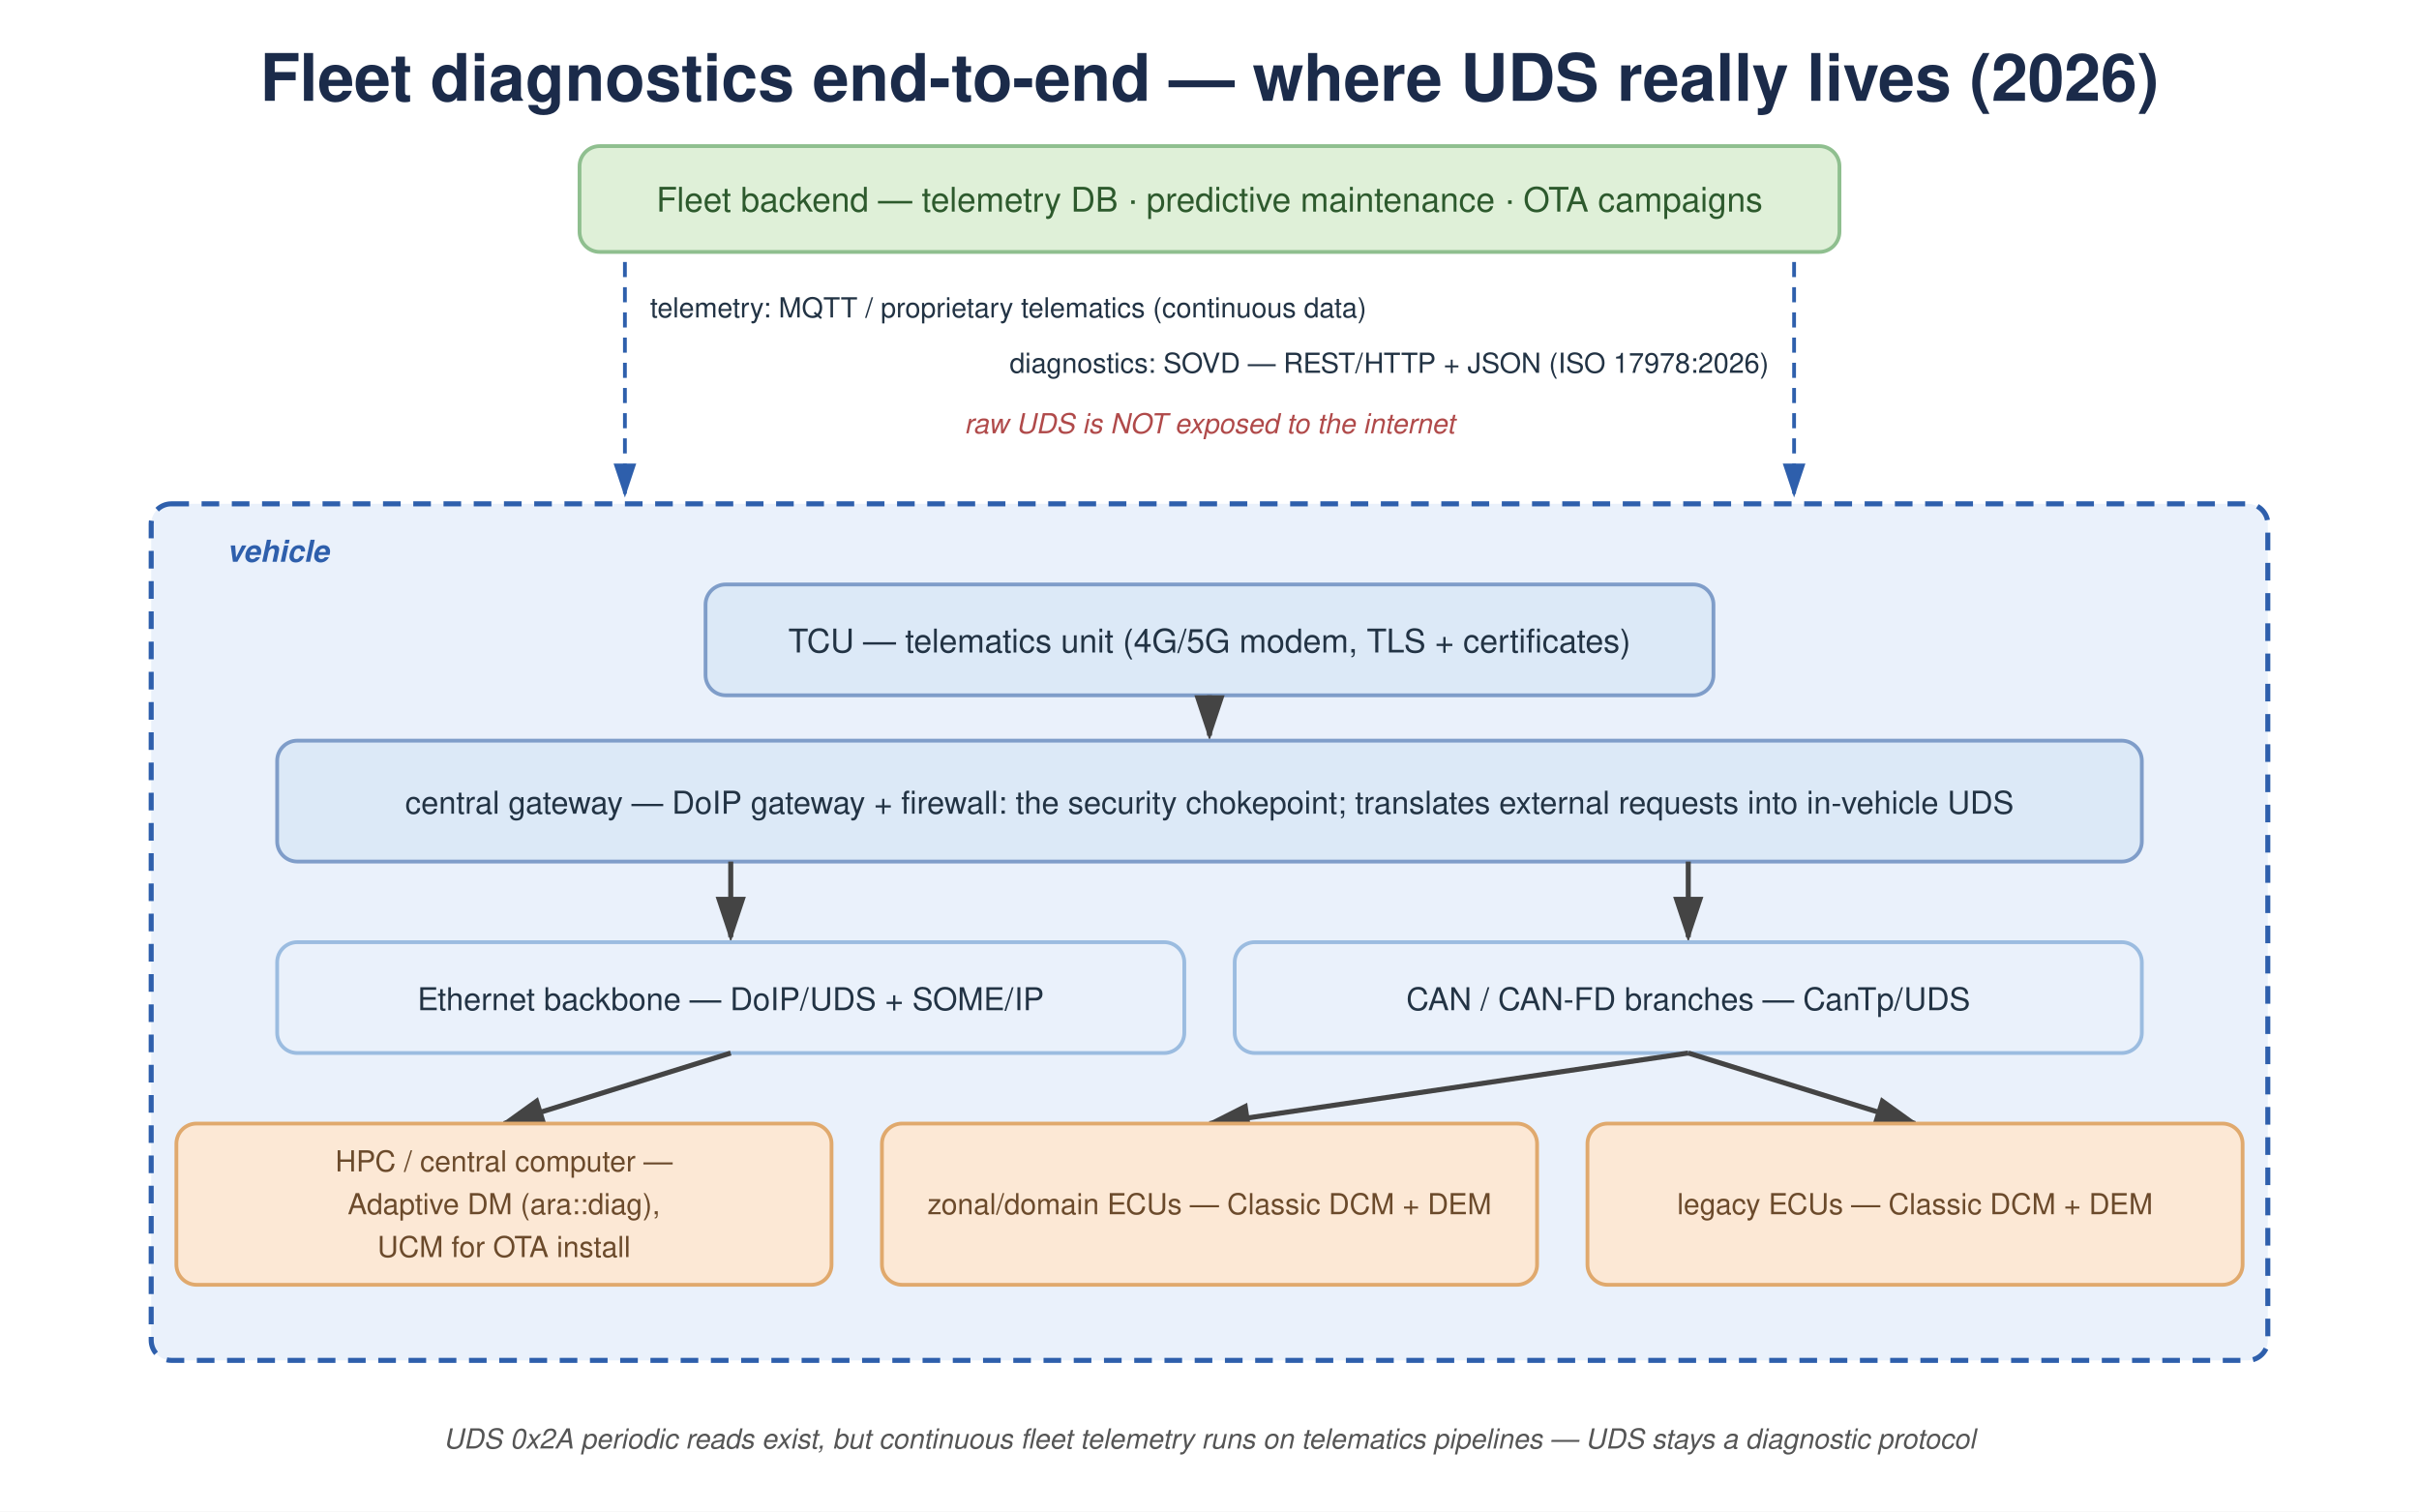
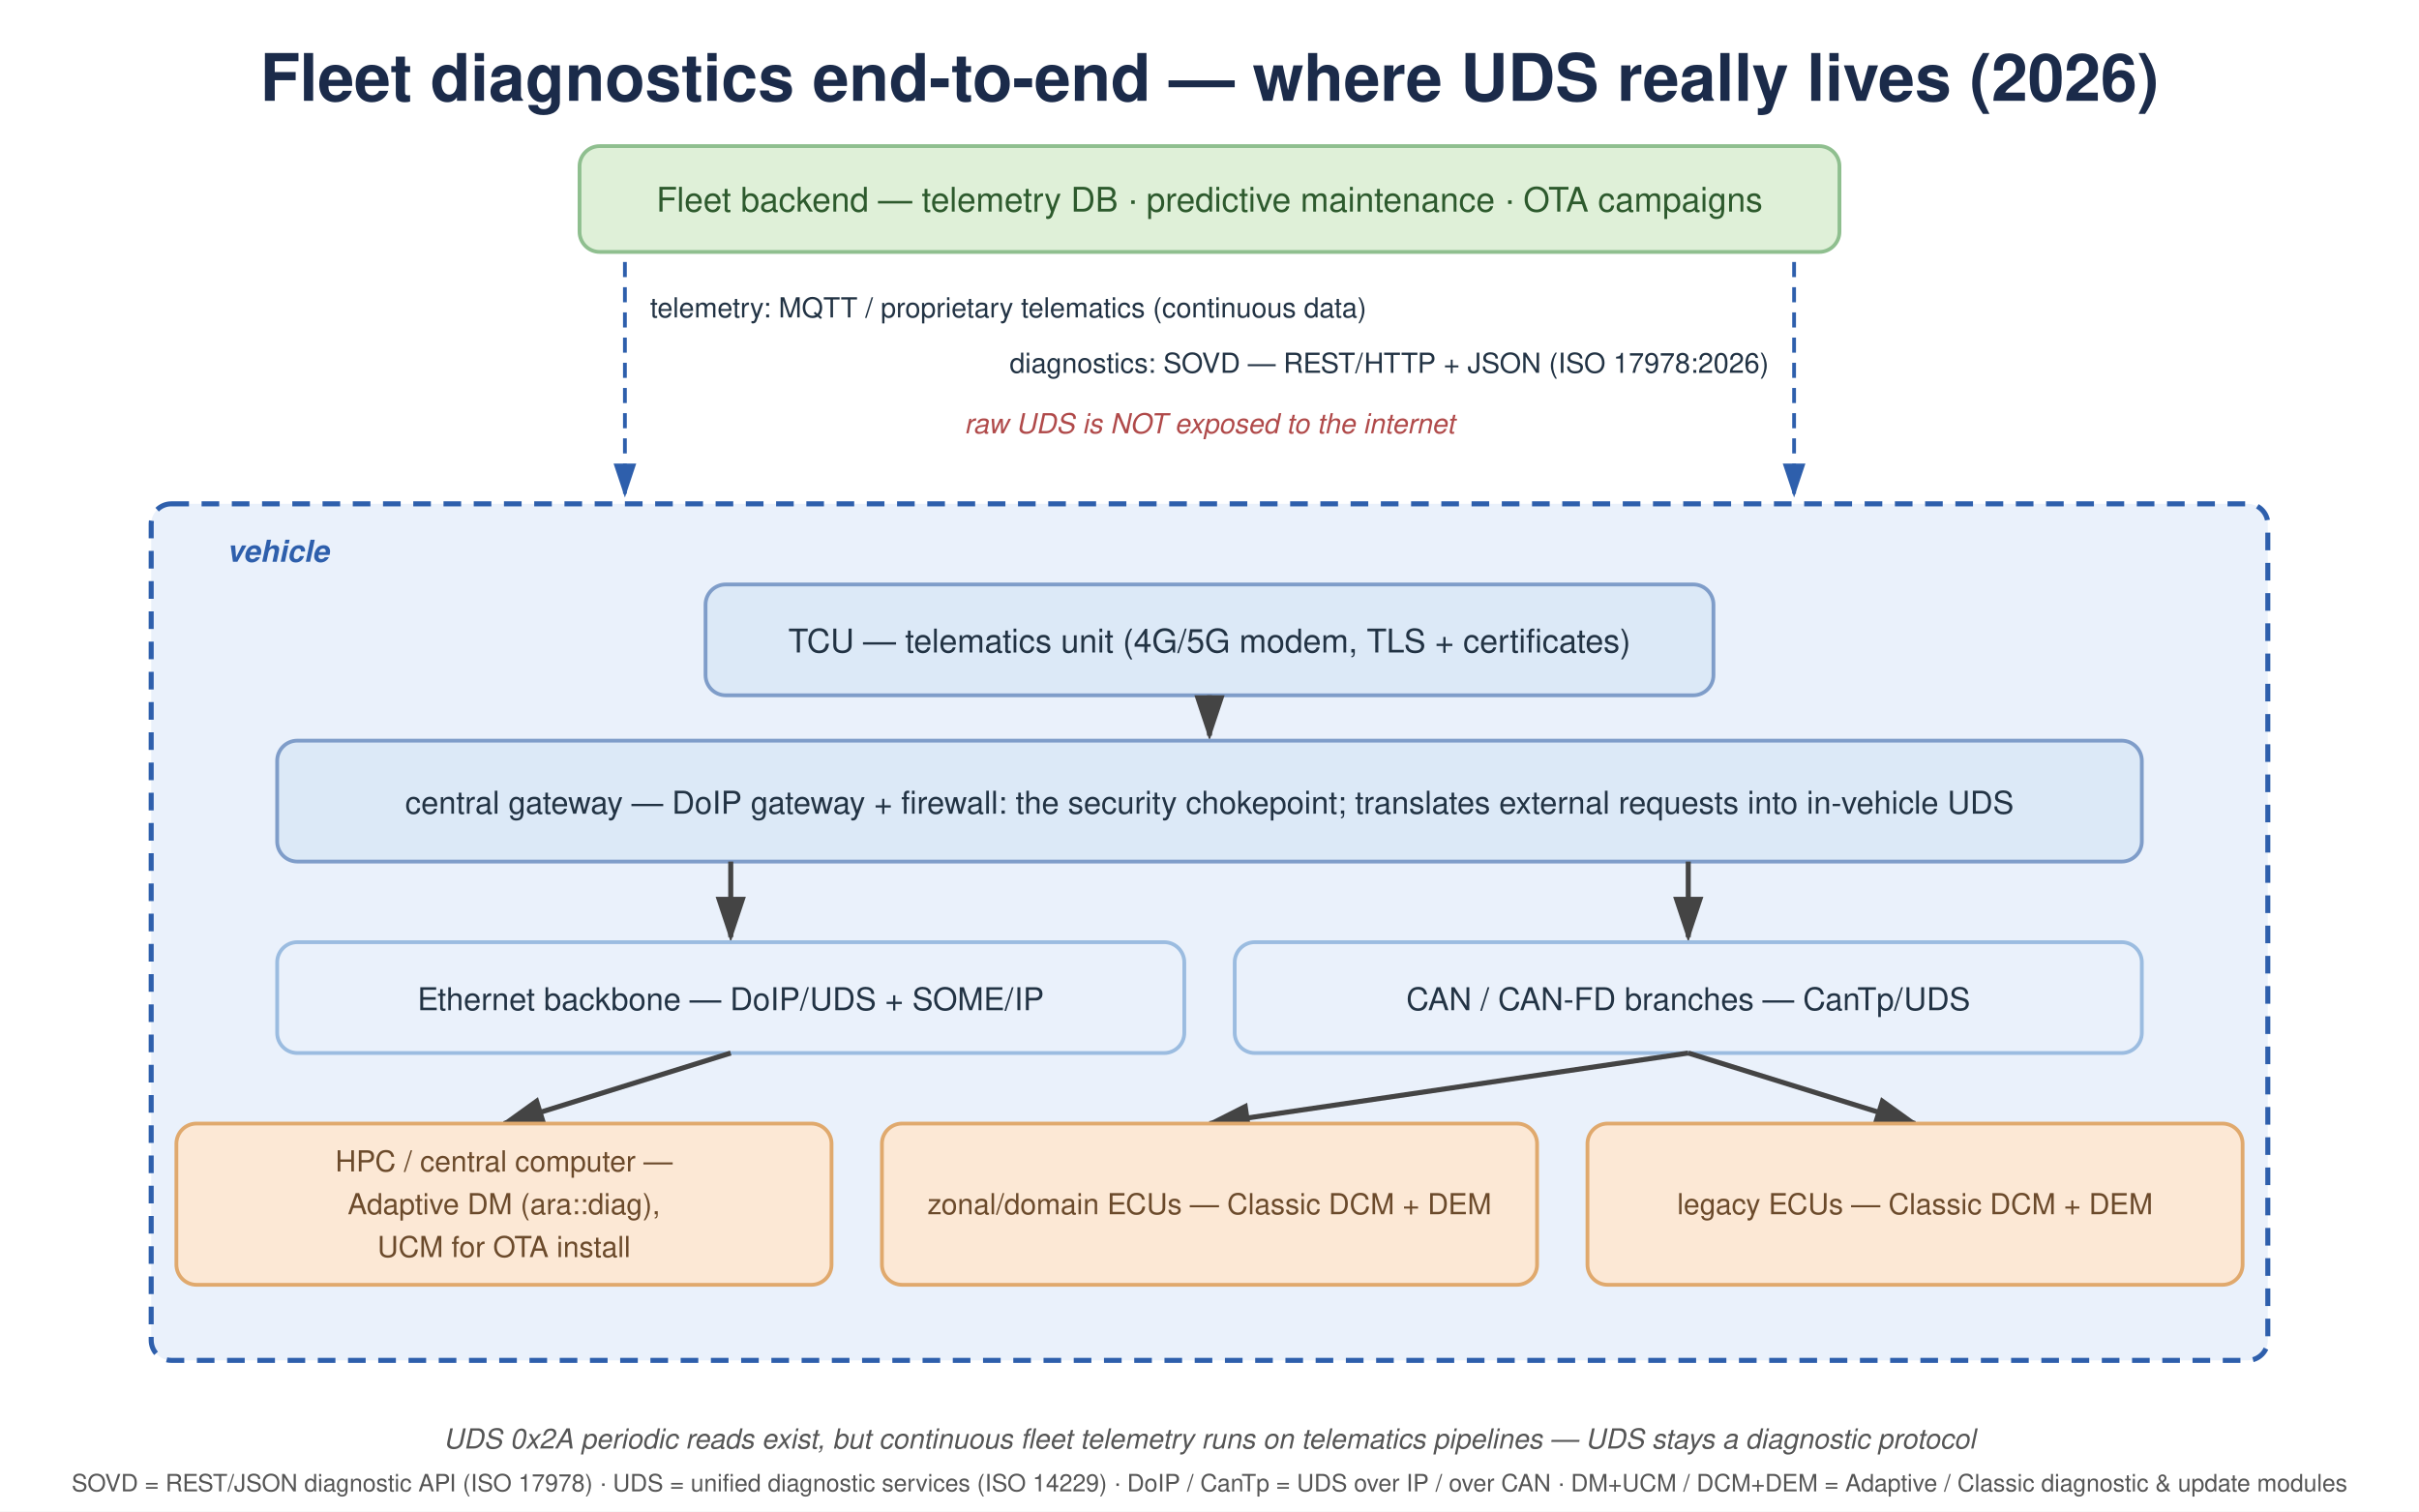
<svg xmlns="http://www.w3.org/2000/svg" viewBox="0 0 960 600" width="960" height="600" font-family="Helvetica, Arial, sans-serif">
  <rect x="0" y="0" width="960" height="600" fill="#ffffff" />
  <defs>
    <marker id="arr" markerWidth="10" markerHeight="10" refX="8" refY="3" orient="auto" markerUnits="strokeWidth">
      <path d="M0,0 L9,3 L0,6 z" fill="#444" />
    </marker>
    <marker id="arrb" markerWidth="10" markerHeight="10" refX="8" refY="3" orient="auto" markerUnits="strokeWidth">
      <path d="M0,0 L9,3 L0,6 z" fill="#2E5FAC" />
    </marker>
  </defs>
  <text x="480" y="40" text-anchor="middle" font-size="26" font-weight="700" fill="#1b2b4a">Fleet diagnostics end-to-end — where UDS really lives (2026)</text>
  <rect x="230" y="58" width="500" height="42" rx="8" fill="#DFF0D8" stroke="#8FBF8F" stroke-width="1.5" />
  <text x="480" y="84" text-anchor="middle" font-size="13.5" fill="#2d5a2d">Fleet backend — telemetry DB · predictive maintenance · OTA campaigns</text>
  <line x1="248" y1="104" x2="248" y2="196" stroke="#2E5FAC" stroke-width="1.5" stroke-dasharray="6,4" marker-end="url(#arrb)" />
  <line x1="712" y1="104" x2="712" y2="196" stroke="#2E5FAC" stroke-width="1.5" stroke-dasharray="6,4" marker-end="url(#arrb)" />
  <text x="258" y="126" text-anchor="start" font-size="11" fill="#223344">telemetry: MQTT / proprietary telematics (continuous data)</text>
  <text x="702" y="148" text-anchor="end" font-size="11" fill="#223344">diagnostics: SOVD — REST/HTTP + JSON (ISO 17978:2026)</text>
  <text x="480" y="172" text-anchor="middle" font-size="11" font-style="italic" fill="#b04a4a">raw UDS is NOT exposed to the internet</text>
  <rect x="60" y="200" width="840" height="340" rx="8" fill="#EAF1FB" stroke="#2E5FAC" stroke-width="2" stroke-dasharray="7,5" />
  <text x="90" y="223" font-size="12" font-weight="700" font-style="italic" fill="#2E5FAC">vehicle</text>
  <rect x="280" y="232" width="400" height="44" rx="8" fill="#DCE9F7" stroke="#7f9dc9" stroke-width="1.5" />
  <text x="480" y="259" text-anchor="middle" font-size="13" fill="#223344">TCU — telematics unit (4G/5G modem, TLS + certificates)</text>
  <line x1="480" y1="276" x2="480" y2="292" stroke="#444" stroke-width="2" marker-end="url(#arr)" />
  <rect x="110" y="294" width="740" height="48" rx="8" fill="#DCE9F7" stroke="#7f9dc9" stroke-width="1.5" />
  <text x="480" y="323" text-anchor="middle" font-size="12.5" fill="#223344">central gateway — DoIP gateway + firewall: the security chokepoint; translates external requests into in-vehicle UDS</text>
  <line x1="290" y1="342" x2="290" y2="372" stroke="#444" stroke-width="2" marker-end="url(#arr)" />
  <line x1="670" y1="342" x2="670" y2="372" stroke="#444" stroke-width="2" marker-end="url(#arr)" />
  <rect x="110" y="374" width="360" height="44" rx="8" fill="#EAF1FB" stroke="#9BBCE0" stroke-width="1.5" />
  <text x="290" y="401" text-anchor="middle" font-size="12.5" fill="#234">Ethernet backbone — DoIP/UDS + SOME/IP</text>
  <rect x="490" y="374" width="360" height="44" rx="8" fill="#EAF1FB" stroke="#9BBCE0" stroke-width="1.5" />
  <text x="670" y="401" text-anchor="middle" font-size="12.5" fill="#234">CAN / CAN-FD branches — CanTp/UDS</text>
  <line x1="290" y1="418" x2="200" y2="446" stroke="#444" stroke-width="2" marker-end="url(#arr)" />
  <line x1="670" y1="418" x2="480" y2="446" stroke="#444" stroke-width="2" marker-end="url(#arr)" />
  <line x1="670" y1="418" x2="760" y2="446" stroke="#444" stroke-width="2" marker-end="url(#arr)" />
  <rect x="70" y="446" width="260" height="64" rx="8" fill="#FCE8D5" stroke="#E0A96D" stroke-width="1.5" />
  <text x="200" y="465" text-anchor="middle" font-size="11.5" fill="#6B4A2B">HPC / central computer —</text>
  <text x="200" y="482" text-anchor="middle" font-size="11.5" fill="#6B4A2B">Adaptive DM (ara::diag),</text>
  <text x="200" y="499" text-anchor="middle" font-size="11.5" fill="#6B4A2B">UCM for OTA install</text>
  <rect x="350" y="446" width="260" height="64" rx="8" fill="#FCE8D5" stroke="#E0A96D" stroke-width="1.5" />
  <text x="480" y="482" text-anchor="middle" font-size="11.5" fill="#6B4A2B">zonal/domain ECUs — Classic DCM + DEM</text>
  <rect x="630" y="446" width="260" height="64" rx="8" fill="#FCE8D5" stroke="#E0A96D" stroke-width="1.5" />
  <text x="760" y="482" text-anchor="middle" font-size="11.5" fill="#6B4A2B">legacy ECUs — Classic DCM + DEM</text>
  <text x="480" y="575" text-anchor="middle" font-size="11" font-style="italic" fill="#555">UDS 0x2A periodic reads exist, but continuous fleet telemetry runs on telematics pipelines — UDS stays a diagnostic protocol</text>
+   <text x="480" y="592" text-anchor="middle" font-size="9.5" fill="#555555">SOVD = REST/JSON diagnostic API (ISO 17978) · UDS = unified diagnostic services (ISO 14229) · DoIP / CanTp = UDS over IP / over CAN · DM+UCM / DCM+DEM = Adaptive / Classic diagnostic &amp; update modules</text>
</svg>
